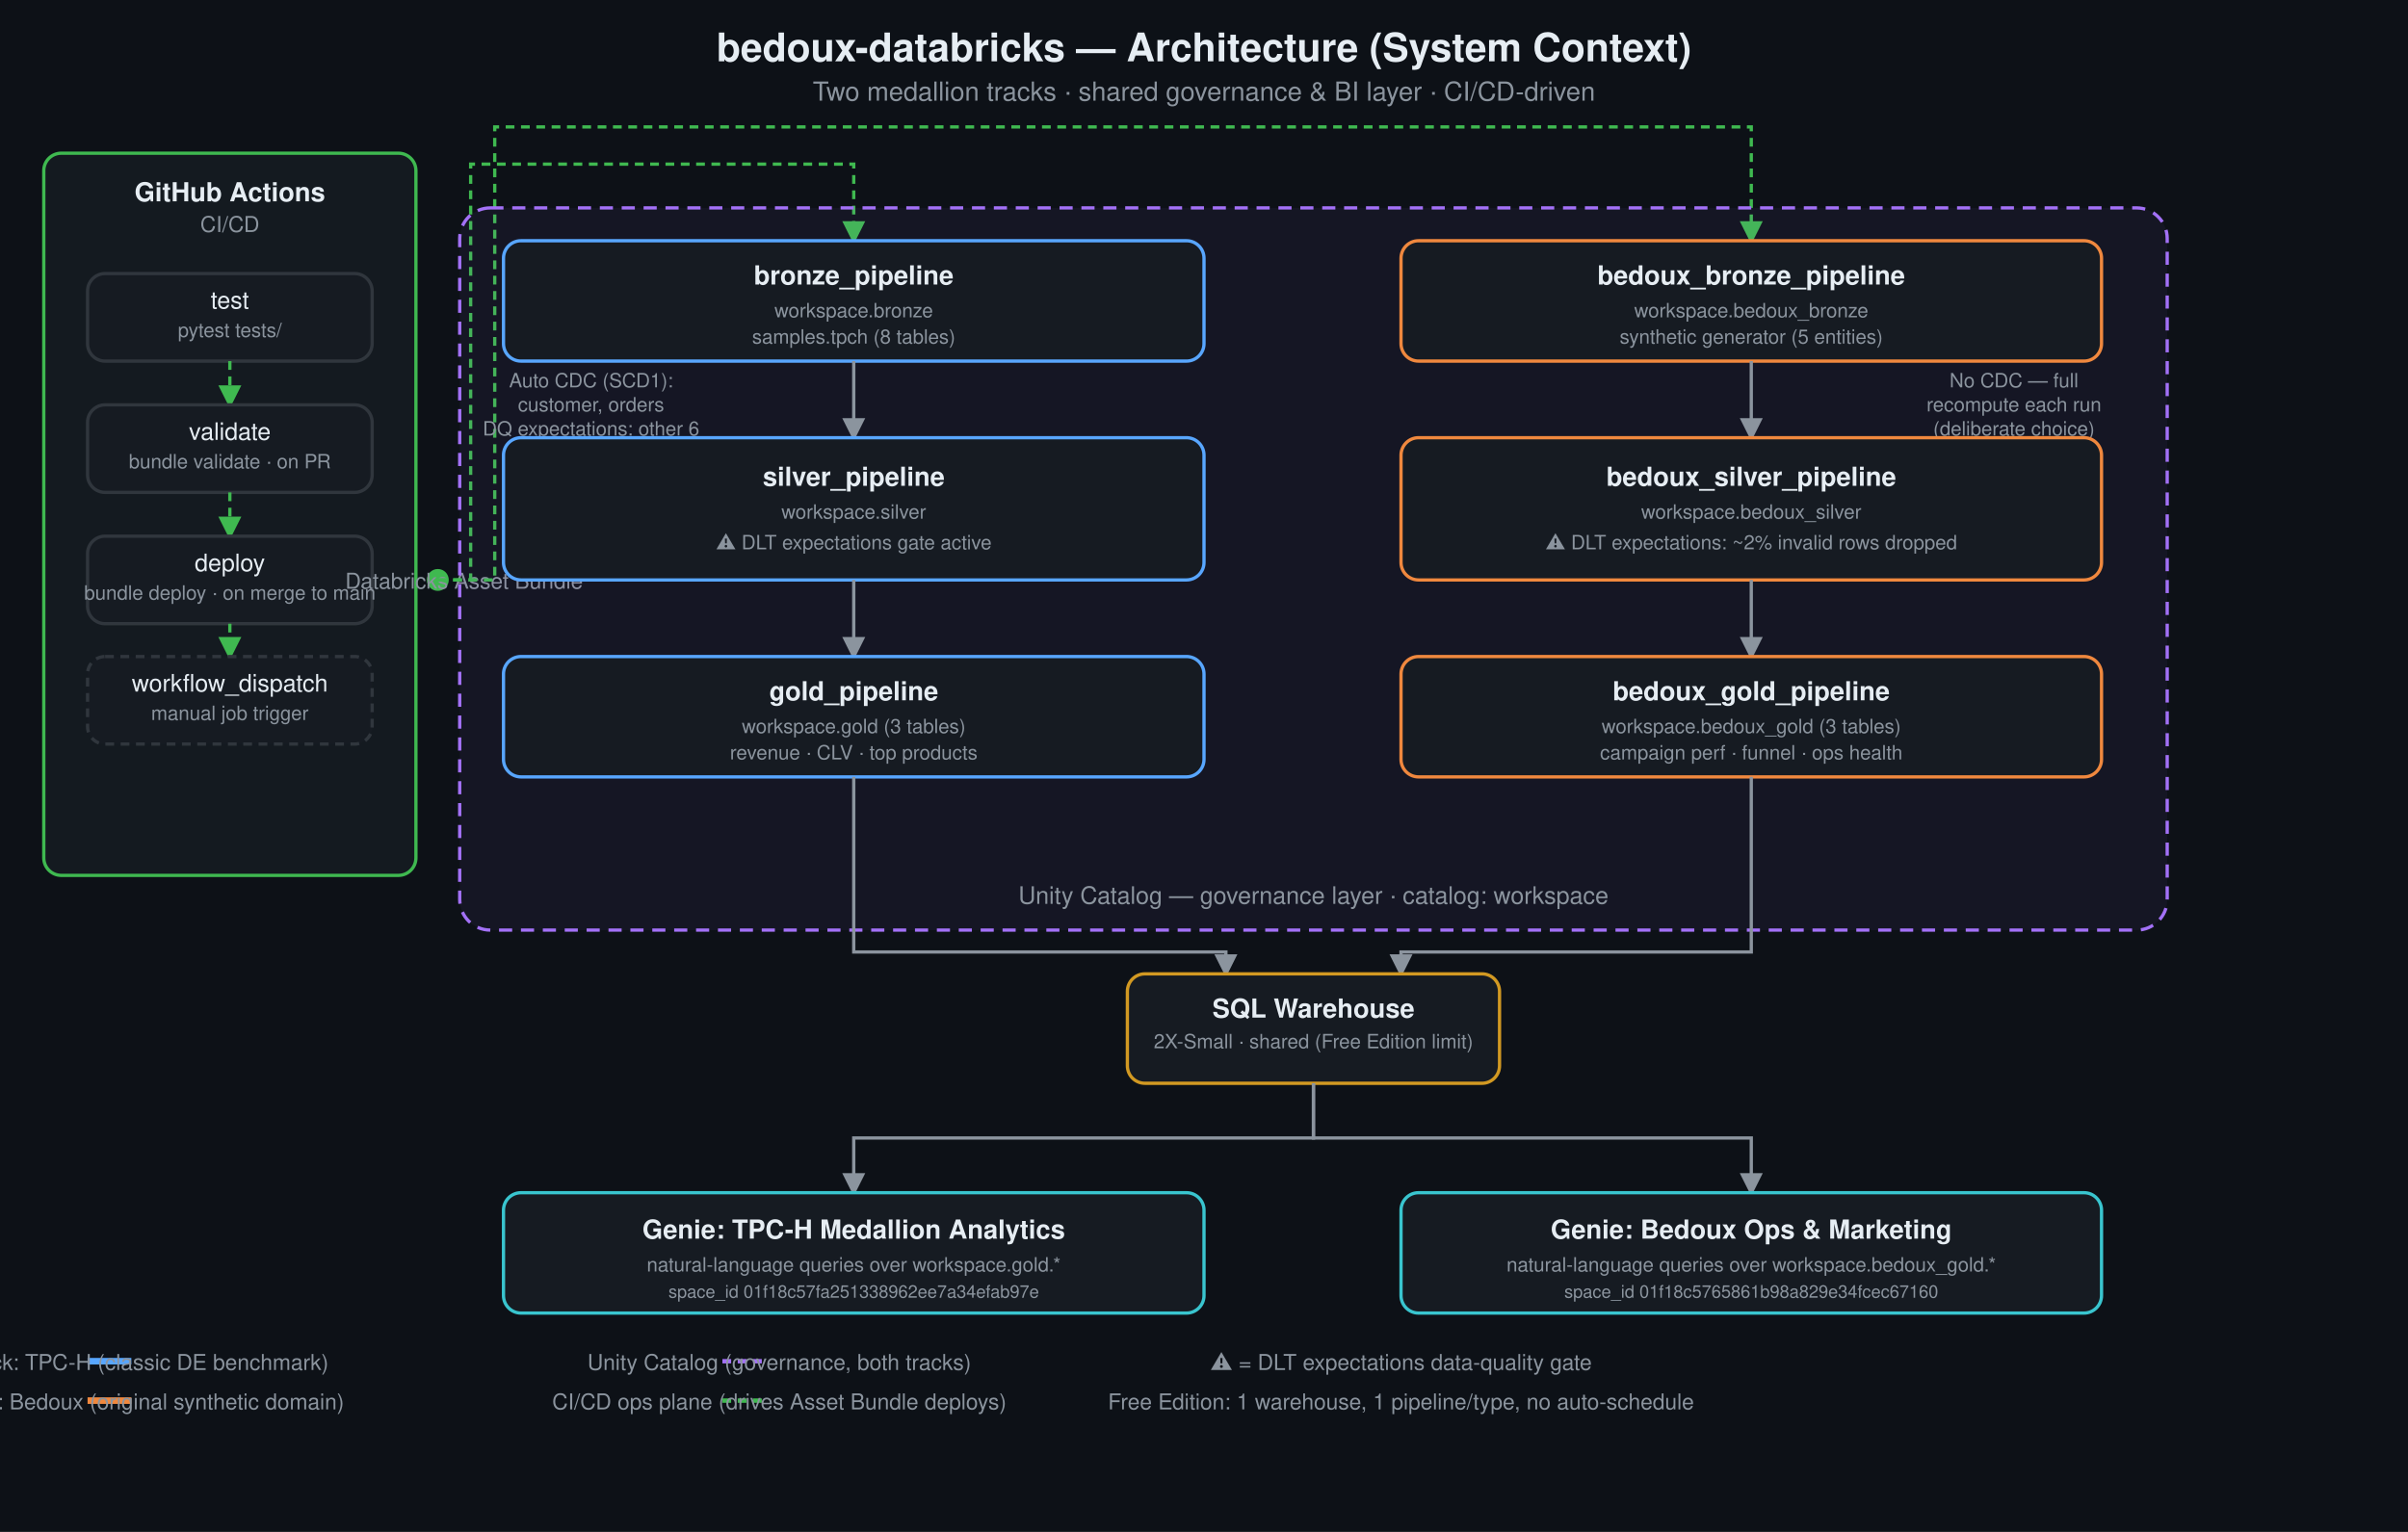
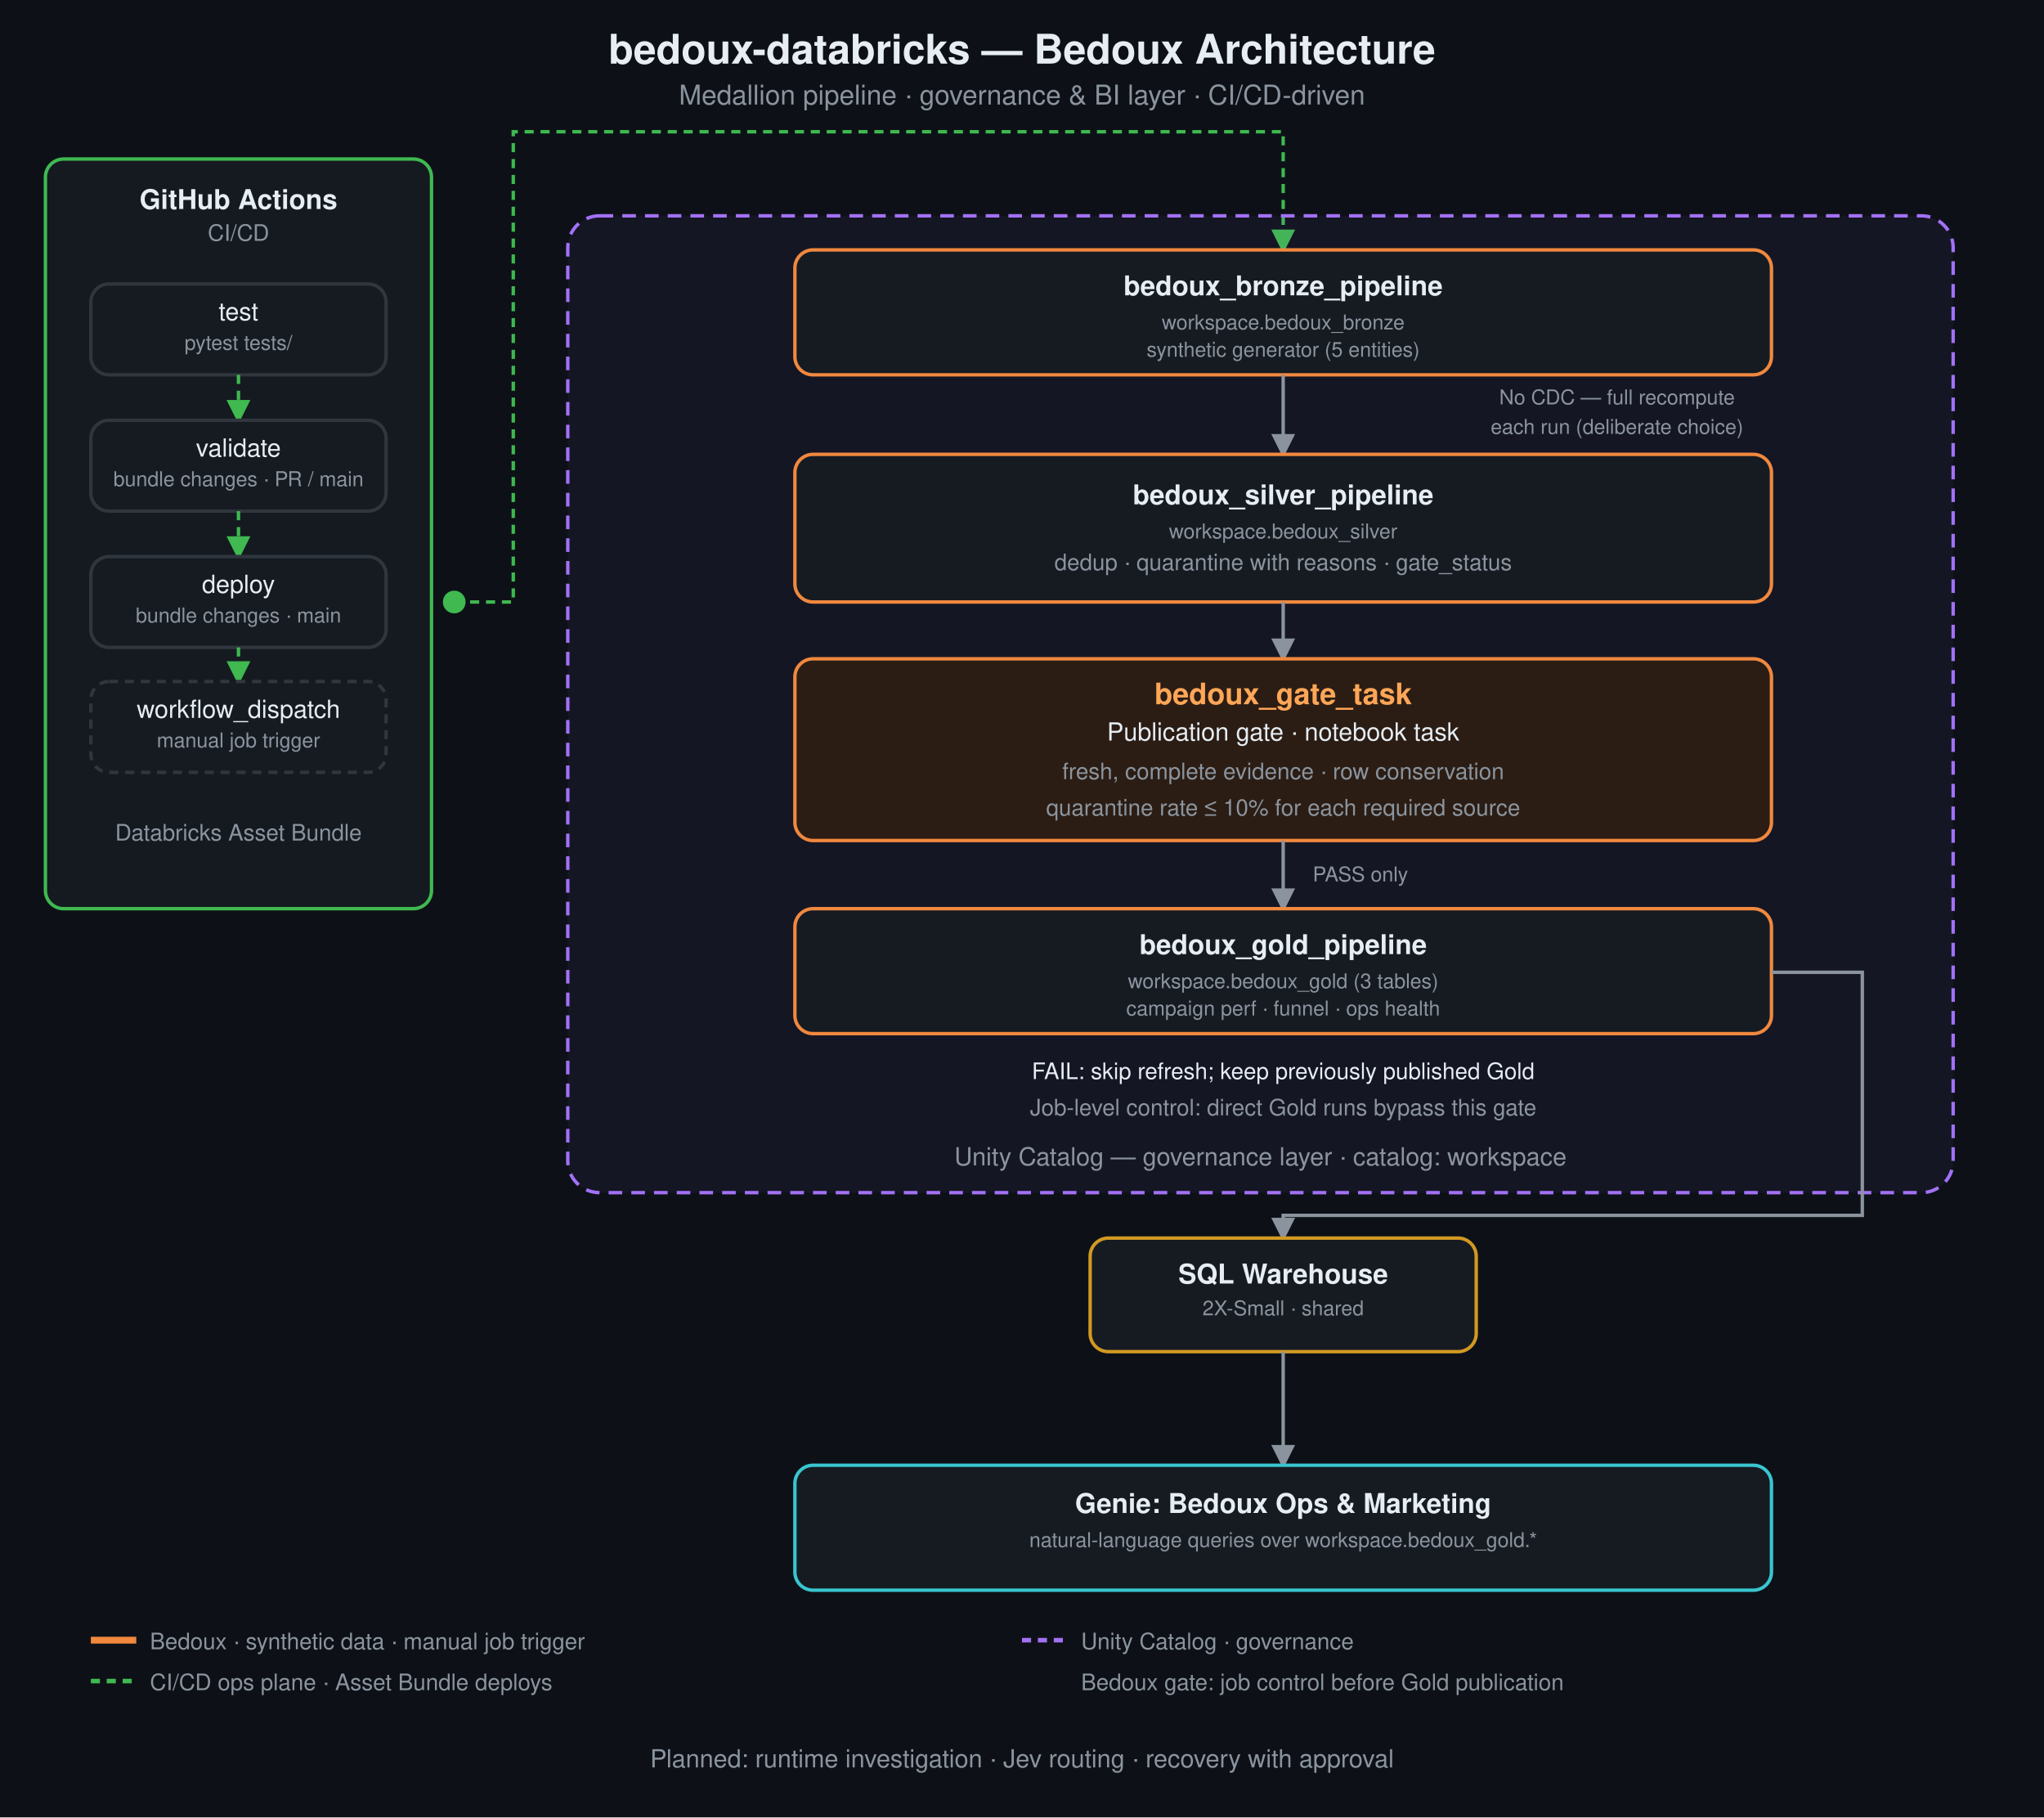
- <svg xmlns="http://www.w3.org/2000/svg" viewBox="0 0 1100 700" width="1100" height="700" role="img" aria-labelledby="bdx-title bdx-desc">
+ <svg xmlns="http://www.w3.org/2000/svg" viewBox="0 0 900 800" width="900" height="800" role="img" aria-labelledby="bdx-title bdx-desc">
  <defs>
    <marker id="bdx-arrow" viewBox="0 0 10 10" refX="8.5" refY="5" markerWidth="7" markerHeight="7" orient="auto-start-reverse">
      <path d="M0,0 L10,5 L0,10 z" fill="#8b949e" />
    </marker>
    <marker id="bdx-arrow-cicd" viewBox="0 0 10 10" refX="8.5" refY="5" markerWidth="7" markerHeight="7" orient="auto-start-reverse">
      <path d="M0,0 L10,5 L0,10 z" fill="#3fb950" />
    </marker>
    <style>
      .bdx-box { stroke-width: 1.5; rx: 8; }
      .bdx-box-fill { fill: #161b22; }
      .bdx-label { font-family: -apple-system, "Segoe UI", Helvetica, Arial, sans-serif; fill: #e6edf3; text-anchor: middle; }
      .bdx-label-sm { font-family: -apple-system, "Segoe UI", Helvetica, Arial, sans-serif; fill: #8b949e; text-anchor: middle; }
+       .bdx-label-sm[text-anchor="start"] { text-anchor: start; }
      .bdx-title-text { font-family: -apple-system, "Segoe UI", Helvetica, Arial, sans-serif; fill: #e6edf3; text-anchor: middle; }
      .bdx-edge { stroke: #8b949e; stroke-width: 1.5; fill: none; marker-end: url(#bdx-arrow); }
      .bdx-edge-cicd { stroke: #3fb950; stroke-width: 1.5; fill: none; marker-end: url(#bdx-arrow-cicd); stroke-dasharray: 4 3; }
      .bdx-edge-label { font-family: -apple-system, "Segoe UI", Helvetica, Arial, sans-serif; font-size: 9px; fill: #8b949e; text-anchor: middle; }
    </style>
  </defs>
-   <rect class="bdx-bg" x="0" y="0" width="1100" height="700" fill="#0d1117" />
-   <text class="bdx-title-text" x="550" y="28" font-size="18" font-weight="600">bedoux-databricks — Architecture (System Context)</text>
-   <text class="bdx-label-sm" x="550" y="46" font-size="12">Two medallion tracks · shared governance &amp; BI layer · CI/CD-driven</text>
+   <rect class="bdx-bg" width="900" height="800" fill="#0d1117" />
+   <text class="bdx-title-text" x="450" y="28" font-size="18" font-weight="600">bedoux-databricks — Bedoux Architecture</text>
+   <text class="bdx-label-sm" x="450" y="46" font-size="12">Medallion pipeline · governance &amp; BI layer · CI/CD-driven</text>
  <g id="cicd-panel">
    <rect class="bdx-box" x="20" y="70" width="170" height="330" fill="#161b22" stroke="#3fb950" fill-opacity="0.9" rx="10" />
-     <text class="bdx-label" x="105" y="92" font-size="12" font-weight="600" fill="#3fb950">GitHub Actions</text>
+     <text class="bdx-label" x="105" y="92" font-size="12" font-weight="600">GitHub Actions</text>
    <text class="bdx-label-sm" x="105" y="106" font-size="10">CI/CD</text>
    <rect class="bdx-box bdx-box-fill" x="40" y="125" width="130" height="40" stroke="#30363d" />
    <text class="bdx-label" x="105" y="141" font-size="11">test</text>
    <text class="bdx-label-sm" x="105" y="154" font-size="9">pytest tests/</text>
    <path class="bdx-edge-cicd" id="edge-cicd-test-validate" d="M105,165 L105,185" />
    <rect class="bdx-box bdx-box-fill" x="40" y="185" width="130" height="40" stroke="#30363d" />
    <text class="bdx-label" x="105" y="201" font-size="11">validate</text>
-     <text class="bdx-label-sm" x="105" y="214" font-size="9">bundle validate · on PR</text>
+     <text class="bdx-label-sm" x="105" y="214" font-size="9">bundle changes · PR / main</text>
    <path class="bdx-edge-cicd" id="edge-cicd-validate-deploy" d="M105,225 L105,245" />
    <rect class="bdx-box bdx-box-fill" x="40" y="245" width="130" height="40" stroke="#30363d" />
    <text class="bdx-label" x="105" y="261" font-size="11">deploy</text>
-     <text class="bdx-label-sm" x="105" y="274" font-size="9">bundle deploy · on merge to main</text>
+     <text class="bdx-label-sm" x="105" y="274" font-size="9">bundle changes · main</text>
    <path class="bdx-edge-cicd" id="edge-cicd-deploy-dispatch" d="M105,285 L105,300" stroke-dasharray="2 3" />
    <rect class="bdx-box" x="40" y="300" width="130" height="40" fill="#161b22" stroke="#30363d" stroke-dasharray="4 3" />
    <text class="bdx-label" x="105" y="316" font-size="11">workflow_dispatch</text>
    <text class="bdx-label-sm" x="105" y="329" font-size="9">manual job trigger</text>
+     <text class="bdx-label-sm" x="105" y="370" font-size="10">Databricks Asset Bundle</text>
  </g>
  <circle id="bundle-hub" cx="200" cy="265" r="5" fill="#3fb950" />
-   <text class="bdx-label-sm" x="212" y="269" font-size="10" text-anchor="start" fill="#3fb950">Databricks Asset Bundle</text>
-   <path class="bdx-edge-cicd" id="edge-cicd-deploy-bundle-tpch" d="M200,265 L215,265 L215,75 L390,75 L390,110" />
-   <path class="bdx-edge-cicd" id="edge-cicd-deploy-bundle-bedoux" d="M200,265 L226,265 L226,58 L800,58 L800,110" />
+   <path class="bdx-edge-cicd" id="edge-cicd-deploy-bundle-bedoux" d="M200,265 L226,265 L226,58 L565,58 L565,110" />
  <g id="unity-catalog">
-     <rect x="210" y="95" width="780" height="330" rx="14" fill="#a371f7" fill-opacity="0.06" stroke="#a371f7" stroke-width="1.5" stroke-dasharray="6 4" />
-     <text class="bdx-label-sm" x="600" y="413" font-size="11" fill="#a371f7">Unity Catalog — governance layer · catalog: workspace</text>
-   </g>
-   <g id="track-tpch">
-     <text class="bdx-label" x="390" y="108" font-size="0" />
-     <g>
-       <rect class="bdx-box bdx-box-fill" x="230" y="110" width="320" height="55" stroke="#58a6ff" />
-       <text class="bdx-label" x="390" y="130" font-size="12" font-weight="600" fill="#58a6ff">bronze_pipeline</text>
-       <text class="bdx-label-sm" x="390" y="145" font-size="9">workspace.bronze</text>
-       <text class="bdx-label-sm" x="390" y="157" font-size="9">samples.tpch (8 tables)</text>
-     </g>
-     <path class="bdx-edge" id="edge-tpch-bronze-silver" d="M390,165 L390,200" />
-     <text class="bdx-edge-label" x="270" y="177">Auto CDC (SCD1):</text>
-     <text class="bdx-edge-label" x="270" y="188">customer, orders</text>
-     <text class="bdx-edge-label" x="270" y="199">DQ expectations: other 6</text>
-     <g>
-       <rect class="bdx-box bdx-box-fill" x="230" y="200" width="320" height="65" stroke="#58a6ff" />
-       <text class="bdx-label" x="390" y="222" font-size="12" font-weight="600" fill="#58a6ff">silver_pipeline</text>
-       <text class="bdx-label-sm" x="390" y="237" font-size="9">workspace.silver</text>
-       <text class="bdx-label-sm" x="390" y="251" font-size="9" fill="#d29922">⚠ DLT expectations gate active</text>
-     </g>
-     <path class="bdx-edge" id="edge-tpch-silver-gold" d="M390,265 L390,300" />
-     <g>
-       <rect class="bdx-box bdx-box-fill" x="230" y="300" width="320" height="55" stroke="#58a6ff" />
-       <text class="bdx-label" x="390" y="320" font-size="12" font-weight="600" fill="#58a6ff">gold_pipeline</text>
-       <text class="bdx-label-sm" x="390" y="335" font-size="9">workspace.gold (3 tables)</text>
-       <text class="bdx-label-sm" x="390" y="347" font-size="9">revenue · CLV · top products</text>
-     </g>
+     <rect x="250" y="95" width="610" height="430" rx="14" fill="#a371f7" fill-opacity="0.06" stroke="#a371f7" stroke-width="1.5" stroke-dasharray="6 4" />
+     <text class="bdx-label-sm" x="555" y="513" font-size="11">Unity Catalog — governance layer · catalog: workspace</text>
  </g>
  <g id="track-bedoux">
-     <g>
-       <rect class="bdx-box bdx-box-fill" x="640" y="110" width="320" height="55" stroke="#f0883e" />
-       <text class="bdx-label" x="800" y="130" font-size="12" font-weight="600" fill="#f0883e">bedoux_bronze_pipeline</text>
-       <text class="bdx-label-sm" x="800" y="145" font-size="9">workspace.bedoux_bronze</text>
-       <text class="bdx-label-sm" x="800" y="157" font-size="9">synthetic generator (5 entities)</text>
+     <g id="bedoux-bronze">
+       <rect class="bdx-box bdx-box-fill" x="350" y="110" width="430" height="55" stroke="#f0883e" />
+       <text class="bdx-label" x="565" y="130" font-size="12" font-weight="600">bedoux_bronze_pipeline</text>
+       <text class="bdx-label-sm" x="565" y="145" font-size="9">workspace.bedoux_bronze</text>
+       <text class="bdx-label-sm" x="565" y="157" font-size="9">synthetic generator (5 entities)</text>
    </g>
-     <path class="bdx-edge" id="edge-bedoux-bronze-silver" d="M800,165 L800,200" />
-     <text class="bdx-edge-label" x="920" y="177">No CDC — full</text>
-     <text class="bdx-edge-label" x="920" y="188">recompute each run</text>
-     <text class="bdx-edge-label" x="920" y="199">(deliberate choice)</text>
-     <g>
-       <rect class="bdx-box bdx-box-fill" x="640" y="200" width="320" height="65" stroke="#f0883e" />
-       <text class="bdx-label" x="800" y="222" font-size="12" font-weight="600" fill="#f0883e">bedoux_silver_pipeline</text>
-       <text class="bdx-label-sm" x="800" y="237" font-size="9">workspace.bedoux_silver</text>
-       <text class="bdx-label-sm" x="800" y="251" font-size="9" fill="#d29922">⚠ DLT expectations: ~2% invalid rows dropped</text>
+     <path class="bdx-edge" id="edge-bedoux-bronze-silver" d="M565,165 L565,200" />
+     <text class="bdx-edge-label" x="712" y="178">No CDC — full recompute</text>
+     <text class="bdx-edge-label" x="712" y="191">each run (deliberate choice)</text>
+     <g id="bedoux-silver">
+       <rect class="bdx-box bdx-box-fill" x="350" y="200" width="430" height="65" stroke="#f0883e" />
+       <text class="bdx-label" x="565" y="222" font-size="12" font-weight="600">bedoux_silver_pipeline</text>
+       <text class="bdx-label-sm" x="565" y="237" font-size="9">workspace.bedoux_silver</text>
+       <text class="bdx-label-sm" x="565" y="251" font-size="10">dedup · quarantine with reasons · gate_status</text>
    </g>
-     <path class="bdx-edge" id="edge-bedoux-silver-gold" d="M800,265 L800,300" />
-     <g>
-       <rect class="bdx-box bdx-box-fill" x="640" y="300" width="320" height="55" stroke="#f0883e" />
-       <text class="bdx-label" x="800" y="320" font-size="12" font-weight="600" fill="#f0883e">bedoux_gold_pipeline</text>
-       <text class="bdx-label-sm" x="800" y="335" font-size="9">workspace.bedoux_gold (3 tables)</text>
-       <text class="bdx-label-sm" x="800" y="347" font-size="9">campaign perf · funnel · ops health</text>
+     <path class="bdx-edge" id="edge-bedoux-silver-gate" d="M565,265 L565,290" />
+     <g id="bedoux-publication-gate">
+       <rect class="bdx-box" x="350" y="290" width="430" height="80" fill="#2b1d14" stroke="#f0883e" />
+       <text class="bdx-label" x="565" y="310" font-size="13" font-weight="600" style="fill: #ffa657">bedoux_gate_task</text>
+       <text class="bdx-label" x="565" y="326" font-size="11">Publication gate · notebook task</text>
+       <text class="bdx-label-sm" x="565" y="343" font-size="10">fresh, complete evidence · row conservation</text>
+       <text class="bdx-label-sm" x="565" y="359" font-size="10">quarantine rate ≤ 10% for each required source</text>
    </g>
+     <path class="bdx-edge" id="edge-bedoux-gate-gold" d="M565,370 L565,400" />
+     <text class="bdx-edge-label" x="599" y="388">PASS only</text>
+     <g id="bedoux-gold">
+       <rect class="bdx-box bdx-box-fill" x="350" y="400" width="430" height="55" stroke="#f0883e" />
+       <text class="bdx-label" x="565" y="420" font-size="12" font-weight="600">bedoux_gold_pipeline</text>
+       <text class="bdx-label-sm" x="565" y="435" font-size="9">workspace.bedoux_gold (3 tables)</text>
+       <text class="bdx-label-sm" x="565" y="447" font-size="9">campaign perf · funnel · ops health</text>
+     </g>
+     <text class="bdx-label" x="565" y="475" font-size="10">FAIL: skip refresh; keep previously published Gold</text>
+     <text class="bdx-label-sm" x="565" y="491" font-size="10">Job-level control: direct Gold runs bypass this gate</text>
  </g>
-   <path class="bdx-edge" id="edge-tpch-gold-warehouse" d="M390,355 L390,435 L560,435 L560,445" />
-   <path class="bdx-edge" id="edge-bedoux-gold-warehouse" d="M800,355 L800,435 L640,435 L640,445" />
+   <path class="bdx-edge" id="edge-bedoux-gold-warehouse" d="M780,428 L820,428 L820,535 L565,535 L565,545" />
  <g id="sql-warehouse">
-     <rect class="bdx-box bdx-box-fill" x="515" y="445" width="170" height="50" stroke="#d29922" />
-     <text class="bdx-label" x="600" y="465" font-size="12" font-weight="600" fill="#d29922">SQL Warehouse</text>
-     <text class="bdx-label-sm" x="600" y="479" font-size="9">2X-Small · shared (Free Edition limit)</text>
+     <rect class="bdx-box bdx-box-fill" x="480" y="545" width="170" height="50" stroke="#d29922" />
+     <text class="bdx-label" x="565" y="565" font-size="12" font-weight="600">SQL Warehouse</text>
+     <text class="bdx-label-sm" x="565" y="579" font-size="9">2X-Small · shared</text>
  </g>
-   <path class="bdx-edge" id="edge-warehouse-genie-tpch" d="M600,495 L600,520 L390,520 L390,545" />
-   <path class="bdx-edge" id="edge-warehouse-genie-bedoux" d="M600,495 L600,520 L800,520 L800,545" />
-   <g id="genie-tpch">
-     <rect class="bdx-box bdx-box-fill" x="230" y="545" width="320" height="55" stroke="#39c5cf" />
-     <text class="bdx-label" x="390" y="566" font-size="12" font-weight="600" fill="#39c5cf">Genie: TPC-H Medallion Analytics</text>
-     <text class="bdx-label-sm" x="390" y="581" font-size="9">natural-language queries over workspace.gold.*</text>
-     <text class="bdx-label-sm" x="390" y="593" font-size="8">space_id 01f18c57fa251338962ee7a34efab97e</text>
-   </g>
+   <path class="bdx-edge" id="edge-warehouse-genie-bedoux" d="M565,595 L565,645" />
  <g id="genie-bedoux">
-     <rect class="bdx-box bdx-box-fill" x="640" y="545" width="320" height="55" stroke="#39c5cf" />
-     <text class="bdx-label" x="800" y="566" font-size="12" font-weight="600" fill="#39c5cf">Genie: Bedoux Ops &amp; Marketing</text>
-     <text class="bdx-label-sm" x="800" y="581" font-size="9">natural-language queries over workspace.bedoux_gold.*</text>
-     <text class="bdx-label-sm" x="800" y="593" font-size="8">space_id 01f18c5765861b98a829e34fcec67160</text>
+     <rect class="bdx-box bdx-box-fill" x="350" y="645" width="430" height="55" stroke="#39c5cf" />
+     <text class="bdx-label" x="565" y="666" font-size="12" font-weight="600">Genie: Bedoux Ops &amp; Marketing</text>
+     <text class="bdx-label-sm" x="565" y="681" font-size="9">natural-language queries over workspace.bedoux_gold.*</text>
  </g>
  <g id="legend" font-family="-apple-system, Segoe UI, Helvetica, Arial, sans-serif" font-size="10">
-     <line x1="40" y1="622" x2="60" y2="622" stroke="#58a6ff" stroke-width="3" />
-     <text class="bdx-label-sm" x="66" y="626" text-anchor="start">Track: TPC-H (classic DE benchmark)</text>
-     <line x1="40" y1="640" x2="60" y2="640" stroke="#f0883e" stroke-width="3" />
-     <text class="bdx-label-sm" x="66" y="644" text-anchor="start">Track: Bedoux (original synthetic domain)</text>
-     <line x1="330" y1="622" x2="350" y2="622" stroke="#a371f7" stroke-width="2" stroke-dasharray="4 3" />
-     <text class="bdx-label-sm" x="356" y="626" text-anchor="start">Unity Catalog (governance, both tracks)</text>
-     <line x1="330" y1="640" x2="350" y2="640" stroke="#3fb950" stroke-width="2" stroke-dasharray="4 3" />
-     <text class="bdx-label-sm" x="356" y="644" text-anchor="start">CI/CD ops plane (drives Asset Bundle deploys)</text>
-     <text class="bdx-label-sm" x="640" y="626" text-anchor="start" fill="#d29922">⚠ = DLT expectations data-quality gate</text>
-     <text class="bdx-label-sm" x="640" y="644" text-anchor="start">Free Edition: 1 warehouse, 1 pipeline/type, no auto-schedule</text>
+     <line x1="40" y1="722" x2="60" y2="722" stroke="#f0883e" stroke-width="3" />
+     <text class="bdx-label-sm" x="66" y="726" text-anchor="start">Bedoux · synthetic data · manual job trigger</text>
+     <line x1="40" y1="740" x2="60" y2="740" stroke="#3fb950" stroke-width="2" stroke-dasharray="4 3" />
+     <text class="bdx-label-sm" x="66" y="744" text-anchor="start">CI/CD ops plane · Asset Bundle deploys</text>
+     <line x1="450" y1="722" x2="470" y2="722" stroke="#a371f7" stroke-width="2" stroke-dasharray="4 3" />
+     <text class="bdx-label-sm" x="476" y="726" text-anchor="start">Unity Catalog · governance</text>
+     <text class="bdx-label-sm" x="476" y="744" text-anchor="start">Bedoux gate: job control before Gold publication</text>
  </g>
+   <text class="bdx-label-sm" x="450" y="778" font-size="11">Planned: runtime investigation · Jev routing · recovery with approval</text>
</svg>
